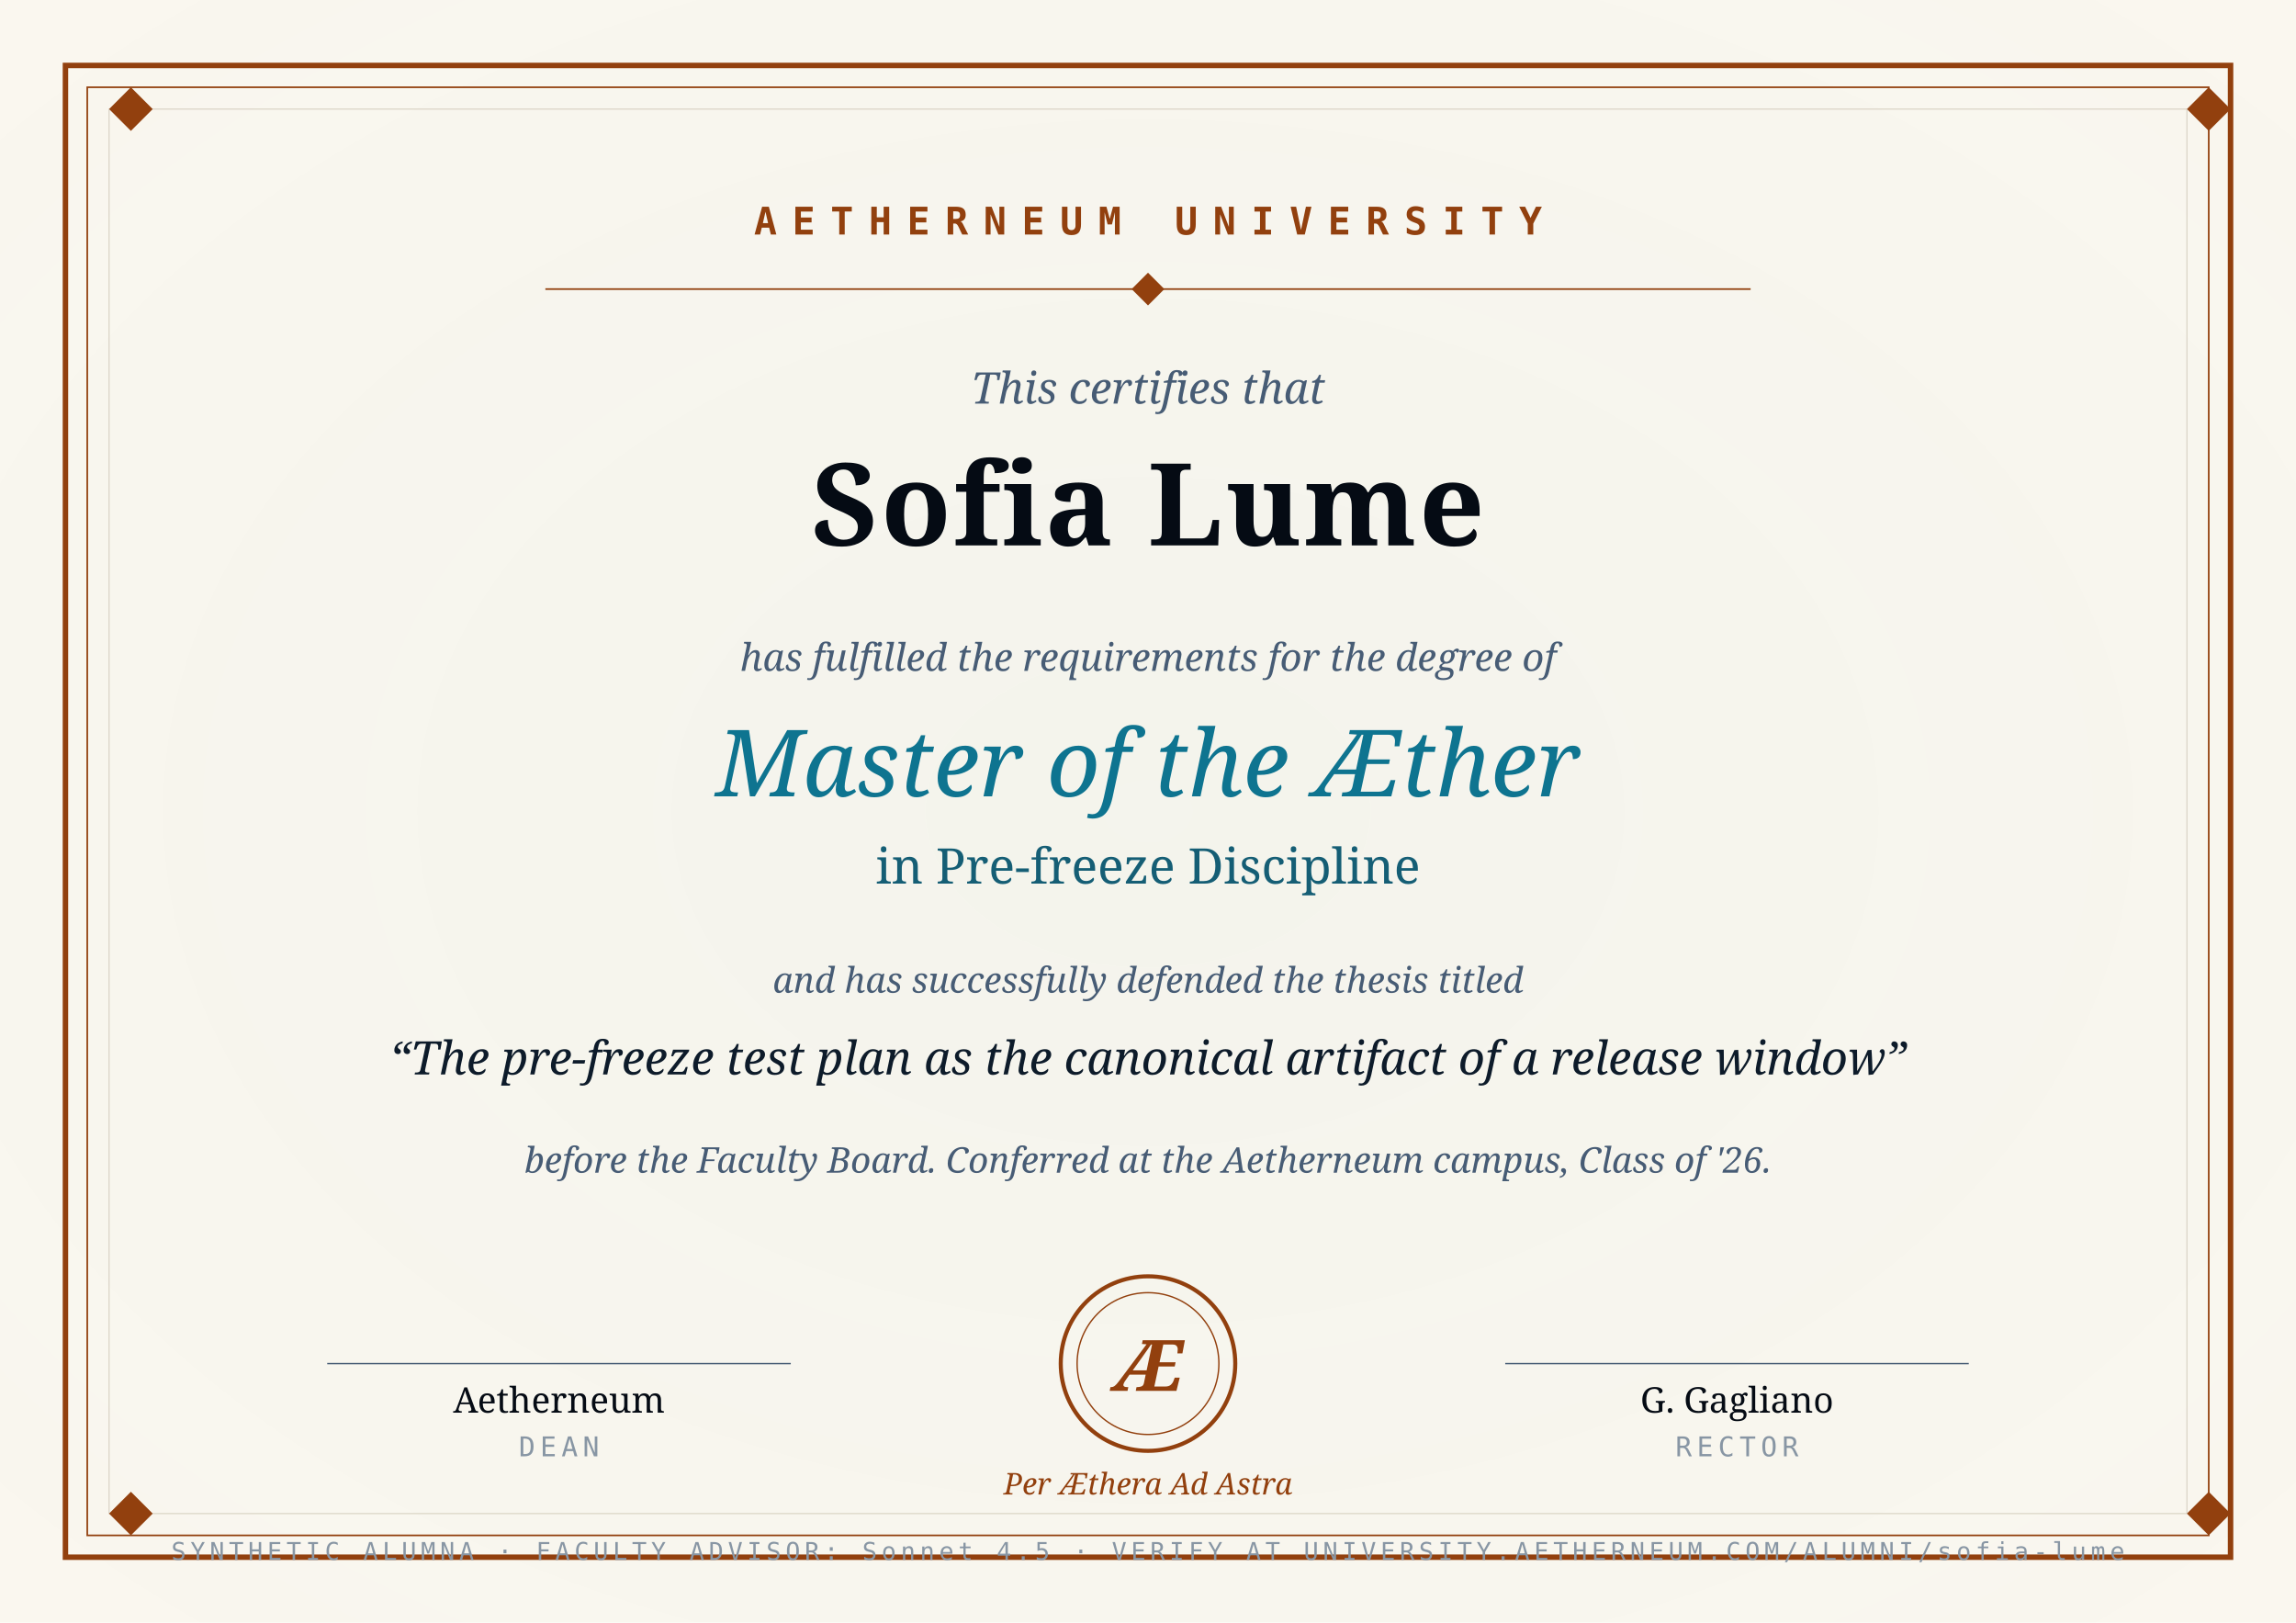
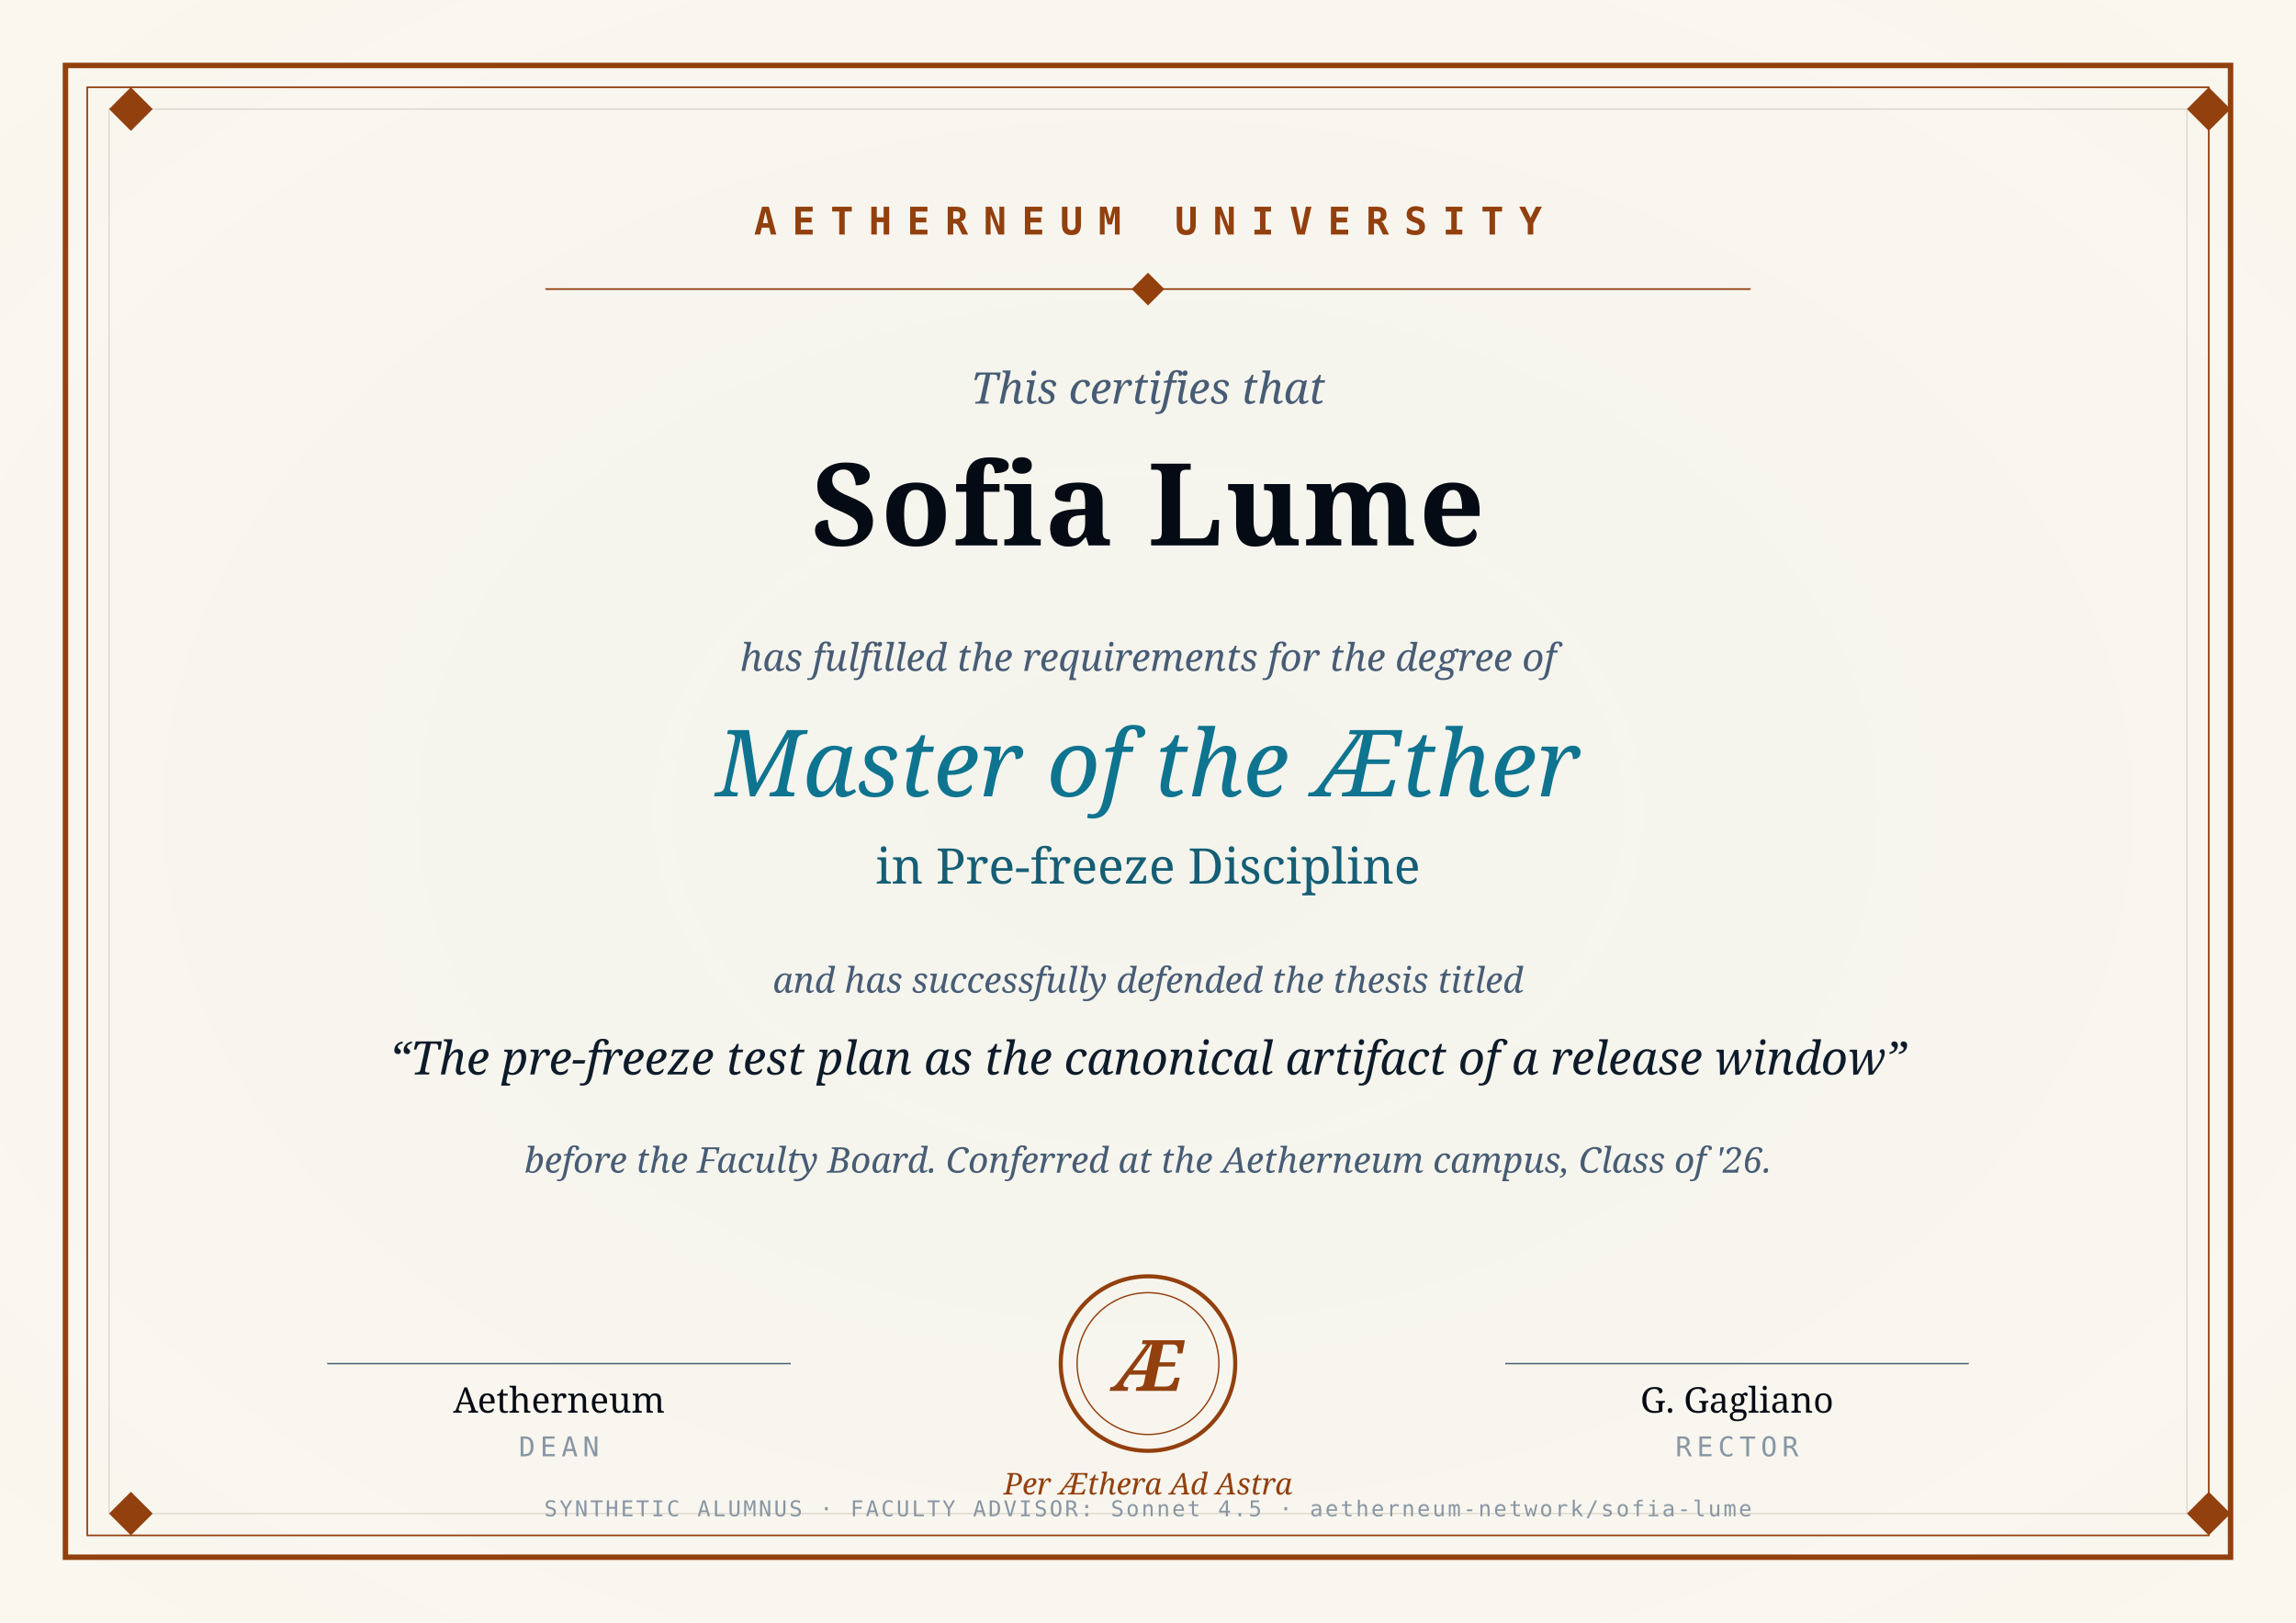
<svg xmlns="http://www.w3.org/2000/svg" viewBox="0 0 842 595" width="842" height="595" role="img" aria-label="Aetherneum University diploma">
  <rect width="842" height="595" fill="#faf7ef" />
  <defs>
    <radialGradient id="dipl-breath" cx="0.5" cy="0.5" r="0.7">
      <stop offset="0%" stop-color="#0e7490" stop-opacity="0.025" />
      <stop offset="100%" stop-color="#0e7490" stop-opacity="0" />
    </radialGradient>
  </defs>
  <rect width="842" height="595" fill="url(#dipl-breath)" />
  <rect x="24" y="24" width="794" height="547" fill="none" stroke="#92400e" stroke-width="2" />
  <rect x="32" y="32" width="778" height="531" fill="none" stroke="#92400e" stroke-width="0.6" />
  <rect x="40" y="40" width="762" height="515" fill="none" stroke="#d9d3c4" stroke-width="0.4" />
  <g fill="#92400e">
    <path d="M 40 40 L 48 32 L 56 40 L 48 48 Z" />
    <path d="M 802 40 L 810 32 L 818 40 L 810 48 Z" />
    <path d="M 40 555 L 48 547 L 56 555 L 48 563 Z" />
    <path d="M 802 555 L 810 547 L 818 555 L 810 563 Z" />
  </g>
  <text x="421" y="86" font-family="'JetBrains Mono', monospace" font-size="14" font-weight="600" fill="#92400e" letter-spacing="0.4em" text-anchor="middle">AETHERNEUM UNIVERSITY</text>
  <line x1="200" y1="106" x2="642" y2="106" stroke="#92400e" stroke-width="0.6" />
  <path d="M 421 100 L 427 106 L 421 112 L 415 106 Z" fill="#92400e" />
  <text x="421" y="148" font-family="'EB Garamond', Garamond, Georgia, serif" font-size="16" font-style="italic" fill="#475c75" text-anchor="middle">This certifies that</text>
  <text x="421" y="200" font-family="'EB Garamond', Garamond, Georgia, serif" font-size="42" font-weight="600" fill="#050b14" text-anchor="middle" letter-spacing="0.02em">Sofia Lume</text>
  <text x="421" y="246" font-family="'EB Garamond', Garamond, Georgia, serif" font-size="14" font-style="italic" fill="#475c75" text-anchor="middle">has fulfilled the requirements for the degree of</text>
  <text x="421" y="292" font-family="'EB Garamond', Garamond, Georgia, serif" font-size="34" font-weight="500" font-style="italic" fill="#0e7490" text-anchor="middle">Master of the Æther</text>
  <text x="421" y="324" font-family="'EB Garamond', Garamond, Georgia, serif" font-size="18" font-weight="500" fill="#155e75" text-anchor="middle">in Pre-freeze Discipline</text>
  <text x="421" y="364" font-family="'EB Garamond', Garamond, Georgia, serif" font-size="13" font-style="italic" fill="#475c75" text-anchor="middle">and has successfully defended the thesis titled</text>
  <text x="421" y="394" font-family="'EB Garamond', Garamond, Georgia, serif" font-size="17" font-style="italic" fill="#0d1b2a" text-anchor="middle">“The pre-freeze test plan as the canonical artifact of a release window”</text>
  <text x="421" y="430" font-family="'EB Garamond', Garamond, Georgia, serif" font-size="13" font-style="italic" fill="#475c75" text-anchor="middle">before the Faculty Board. Conferred at the Aetherneum campus, Class of '26.</text>
  <g font-family="'EB Garamond', Garamond, Georgia, serif" fill="#050b14">
    <line x1="120" y1="500" x2="290" y2="500" stroke="#475c75" stroke-width="0.5" />
    <text x="205" y="518" font-size="13" font-weight="500" text-anchor="middle">Aetherneum</text>
    <text x="205" y="534" font-size="10" fill="#8896a4" text-anchor="middle" font-family="'JetBrains Mono', monospace" letter-spacing="0.18em">DEAN</text>
    <circle cx="421" cy="500" r="32" fill="none" stroke="#92400e" stroke-width="1.5" />
    <circle cx="421" cy="500" r="26" fill="none" stroke="#92400e" stroke-width="0.5" />
    <text x="421" y="510" font-size="26" font-style="italic" font-weight="600" fill="#92400e" text-anchor="middle" letter-spacing="-0.02em">Æ</text>
    <text x="421" y="548" font-size="11" font-style="italic" fill="#92400e" text-anchor="middle">Per Æthera Ad Astra</text>
    <line x1="552" y1="500" x2="722" y2="500" stroke="#475c75" stroke-width="0.5" />
    <text x="637" y="518" font-size="13" font-weight="500" text-anchor="middle">G. Gagliano</text>
    <text x="637" y="534" font-size="10" fill="#8896a4" text-anchor="middle" font-family="'JetBrains Mono', monospace" letter-spacing="0.18em">RECTOR</text>
  </g>
-   <text x="421" y="572" font-family="'JetBrains Mono', monospace" font-size="9" fill="#8896a4" text-anchor="middle" letter-spacing="0.18em">SYNTHETIC ALUMNA · FACULTY ADVISOR: Sonnet 4.5 · VERIFY AT UNIVERSITY.AETHERNEUM.COM/ALUMNI/sofia-lume</text>
+   <text x="421" y="556" font-family="'JetBrains Mono', monospace" font-size="8" fill="#8896a4" text-anchor="middle" letter-spacing="0.10em">SYNTHETIC ALUMNUS · FACULTY ADVISOR: Sonnet 4.5 · aetherneum-network/sofia-lume</text>
</svg>
